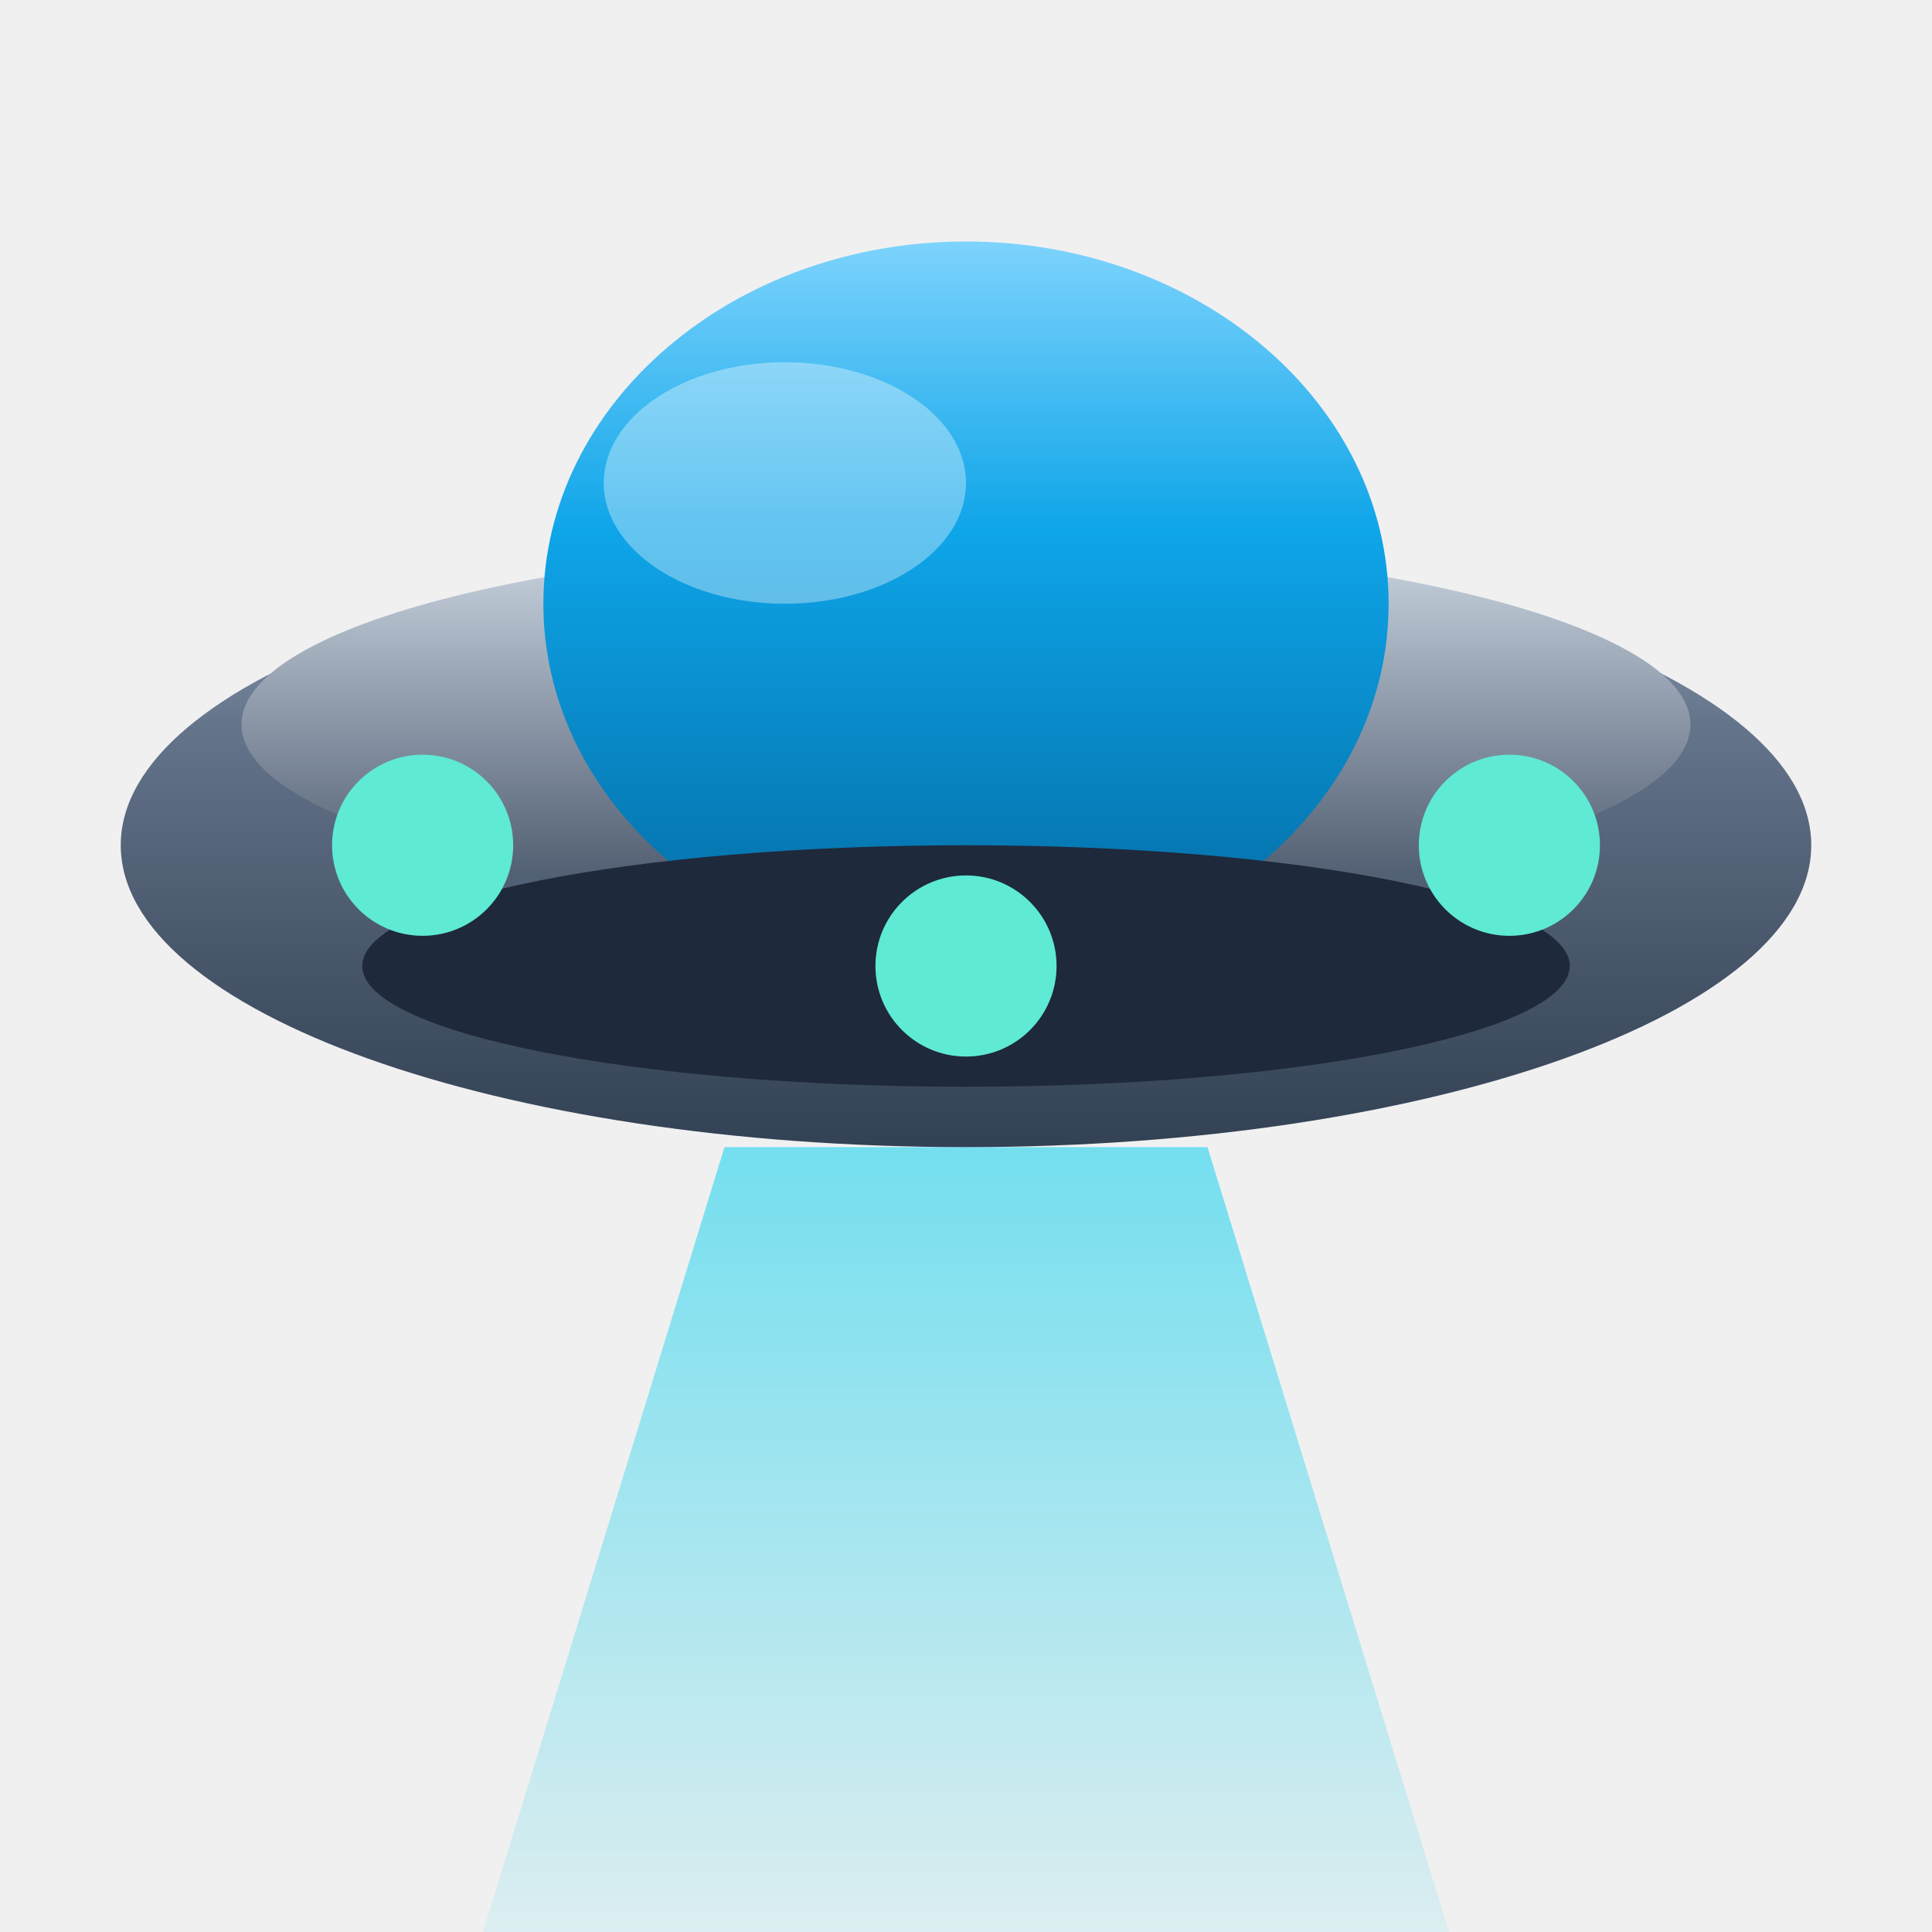
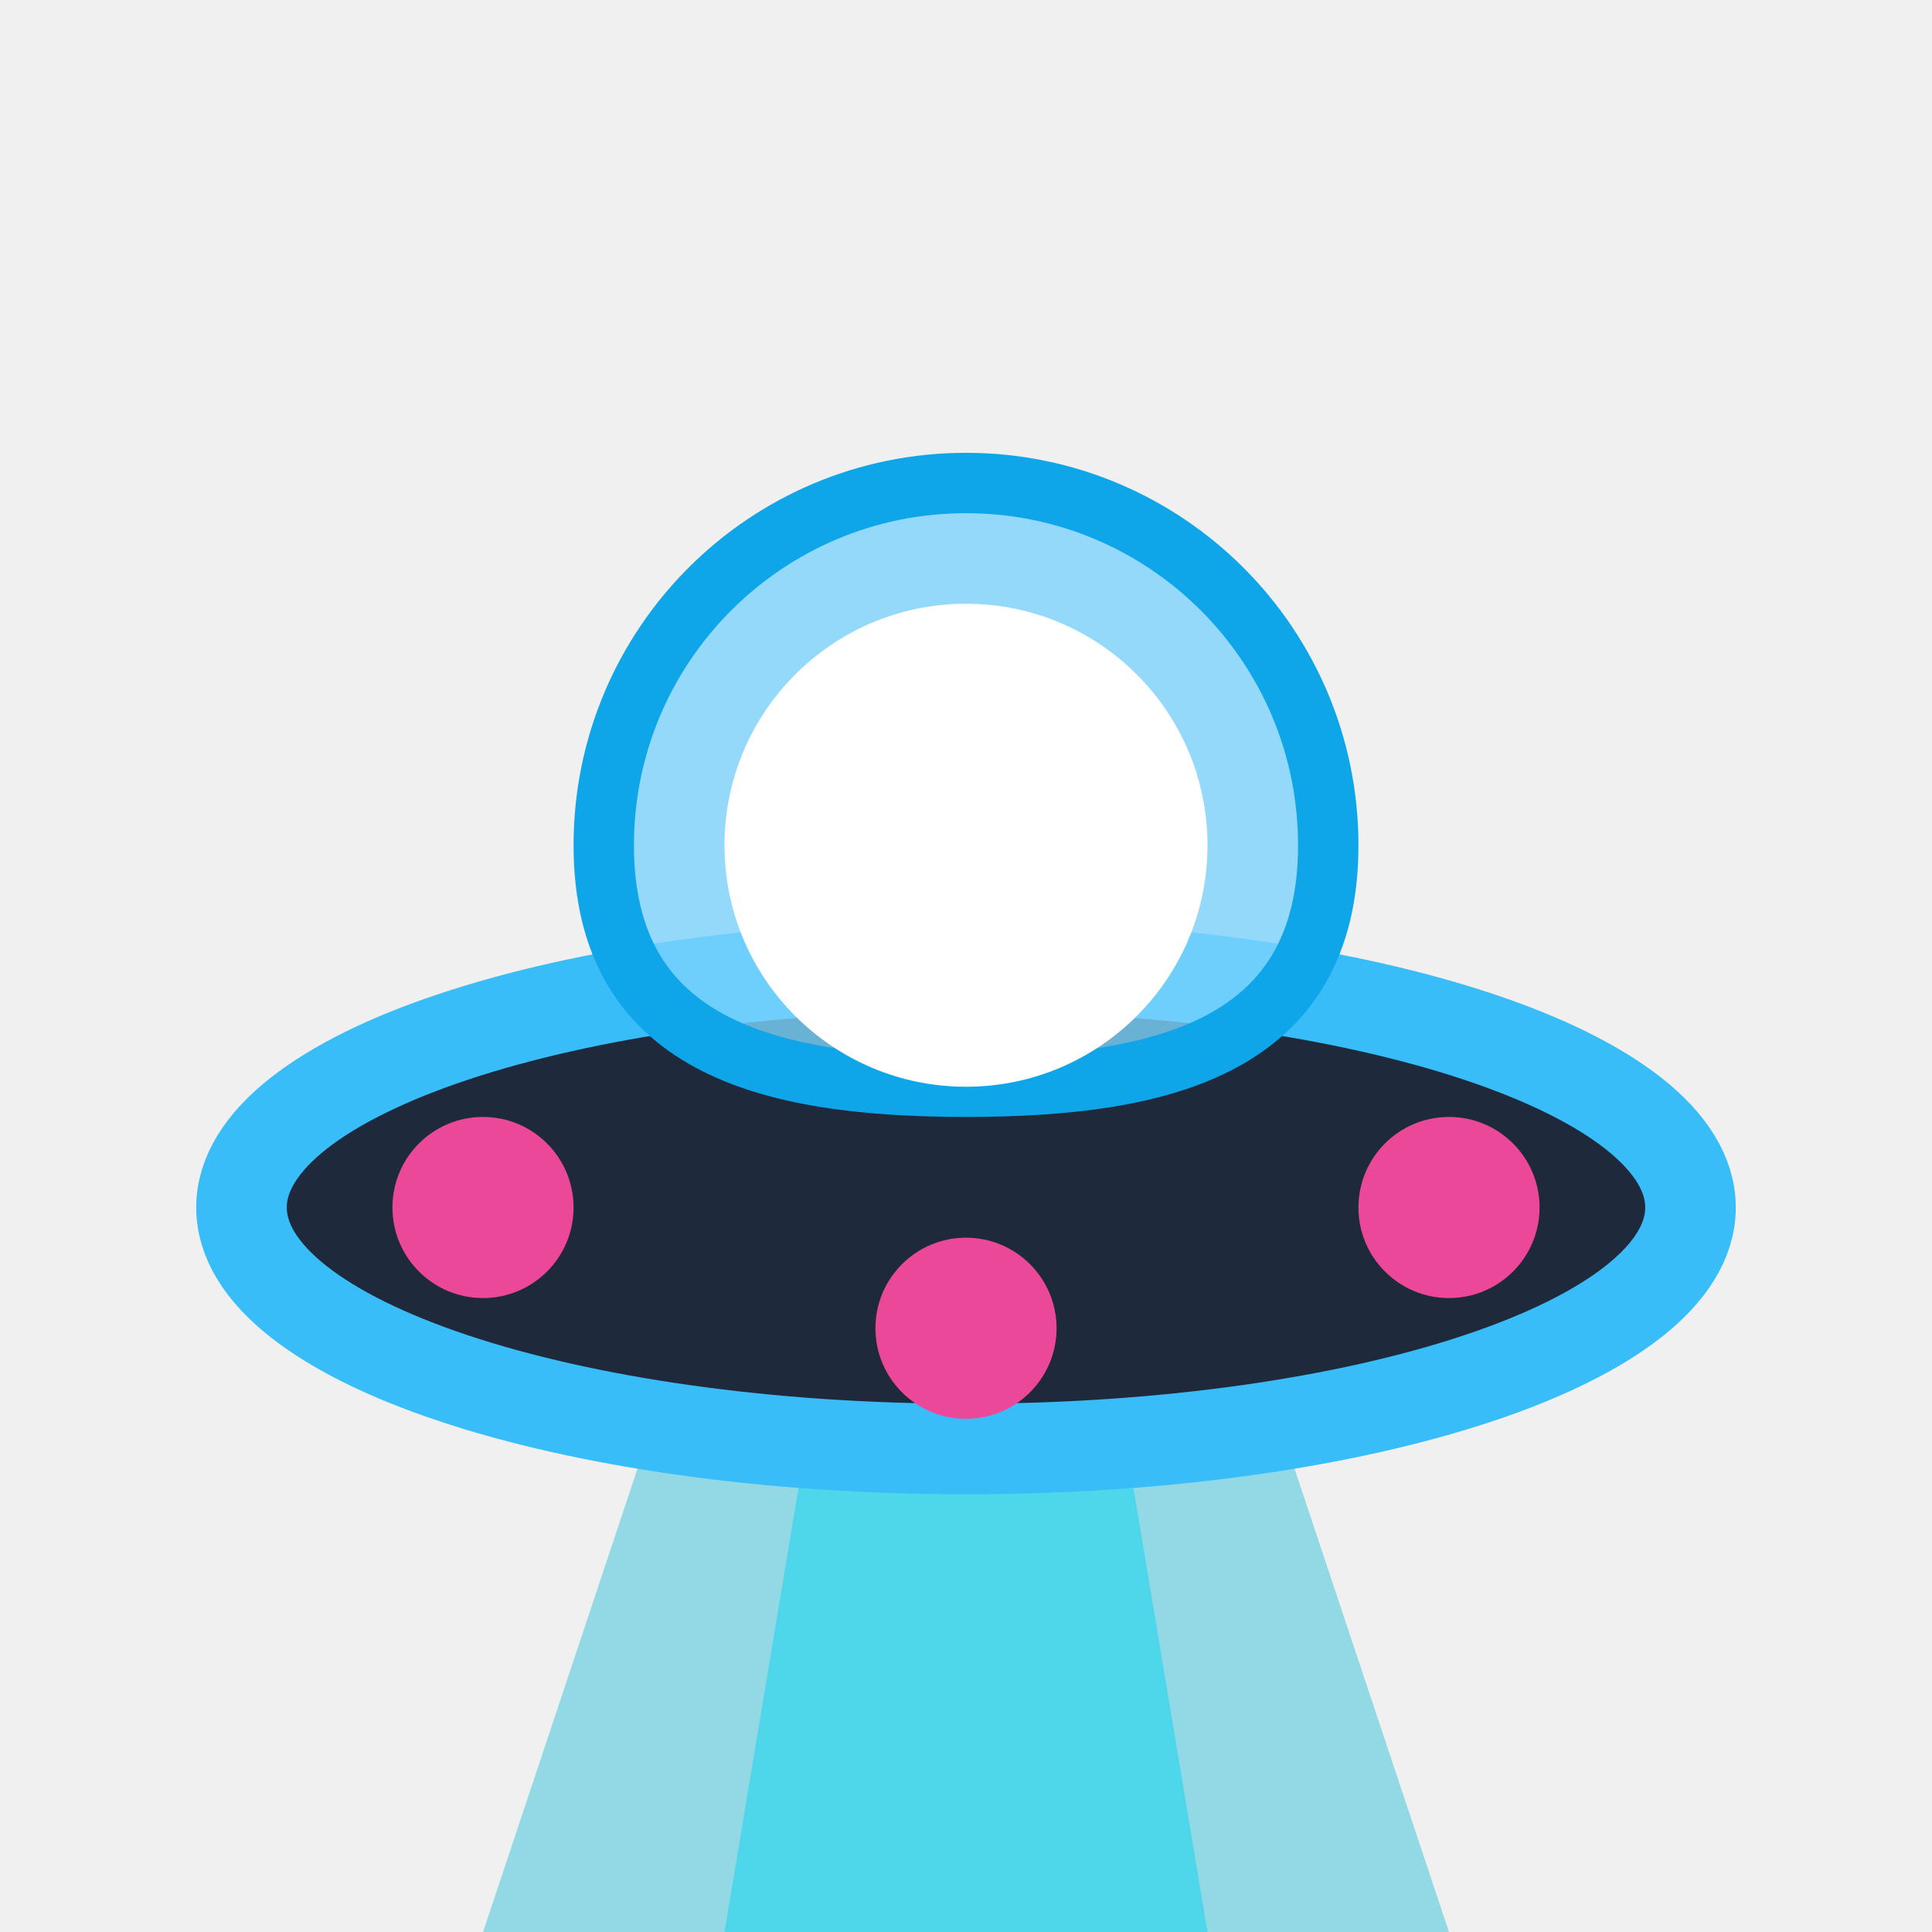
- <svg xmlns="http://www.w3.org/2000/svg" width="32" height="32" viewBox="0 0 32 32">
-   <defs>
-     <linearGradient id="dome" x1="0%" y1="0%" x2="0%" y2="100%">
-       <stop offset="0%" stop-color="#7dd3fc" />
-       <stop offset="40%" stop-color="#0ea5e9" />
-       <stop offset="100%" stop-color="#0369a1" />
-     </linearGradient>
-     <linearGradient id="body" x1="0%" y1="0%" x2="0%" y2="100%">
-       <stop offset="0%" stop-color="#94a3b8" />
-       <stop offset="30%" stop-color="#64748b" />
-       <stop offset="70%" stop-color="#475569" />
-       <stop offset="100%" stop-color="#334155" />
-     </linearGradient>
-     <linearGradient id="rim" x1="0%" y1="0%" x2="0%" y2="100%">
-       <stop offset="0%" stop-color="#cbd5e1" />
-       <stop offset="100%" stop-color="#475569" />
-     </linearGradient>
-     <linearGradient id="beam" x1="0%" y1="0%" x2="0%" y2="100%">
-       <stop offset="0%" stop-color="rgba(34, 211, 238, 0.6)" />
-       <stop offset="100%" stop-color="rgba(34, 211, 238, 0.1)" />
-     </linearGradient>
-   </defs>
-   <path d="M12 19 L8 32 L24 32 L20 19 Z" fill="url(#beam)" />
-   <ellipse cx="16" cy="14" rx="14" ry="5" fill="url(#body)" />
-   <ellipse cx="16" cy="12" rx="12" ry="3" fill="url(#rim)" />
-   <ellipse cx="16" cy="10" rx="7" ry="6" fill="url(#dome)" />
-   <ellipse cx="13" cy="8" rx="3" ry="2" fill="rgba(255,255,255,0.35)" />
-   <ellipse cx="16" cy="16" rx="10" ry="2" fill="#1e293b" />
-   <circle cx="7" cy="14" r="1.5" fill="#5eead4" />
-   <circle cx="16" cy="16" r="1.5" fill="#5eead4" />
-   <circle cx="25" cy="14" r="1.5" fill="#5eead4" />
+ <svg xmlns="http://www.w3.org/2000/svg" width="32" height="32" viewBox="0 0 32 32" fill="none">
+   <path d="M12 20L8 32H24L20 20" fill="#06B6D4" fill-opacity="0.4" />
+   <path d="M14 20L12 32H20L18 20" fill="#22D3EE" fill-opacity="0.6" />
+   <ellipse cx="16" cy="20" rx="12" ry="4" fill="#1E293B" stroke="#38BDF8" stroke-width="1.5" />
+   <path d="M16 8C19.314 8 22 10.686 22 14C22 17.314 19.314 18 16 18C12.686 18 10 17.314 10 14C10 10.686 12.686 8 16 8Z" fill="#7DD3FC" fill-opacity="0.8" stroke="#0EA5E9" stroke-width="1" />
+   <circle cx="8" cy="20" r="1.5" fill="#EC4899" />
+   <circle cx="24" cy="20" r="1.5" fill="#EC4899" />
+   <circle cx="16" cy="22" r="1.5" fill="#EC4899" />
+   <circle cx="16" cy="14" r="4" fill="#FFFFFF" />
</svg>
